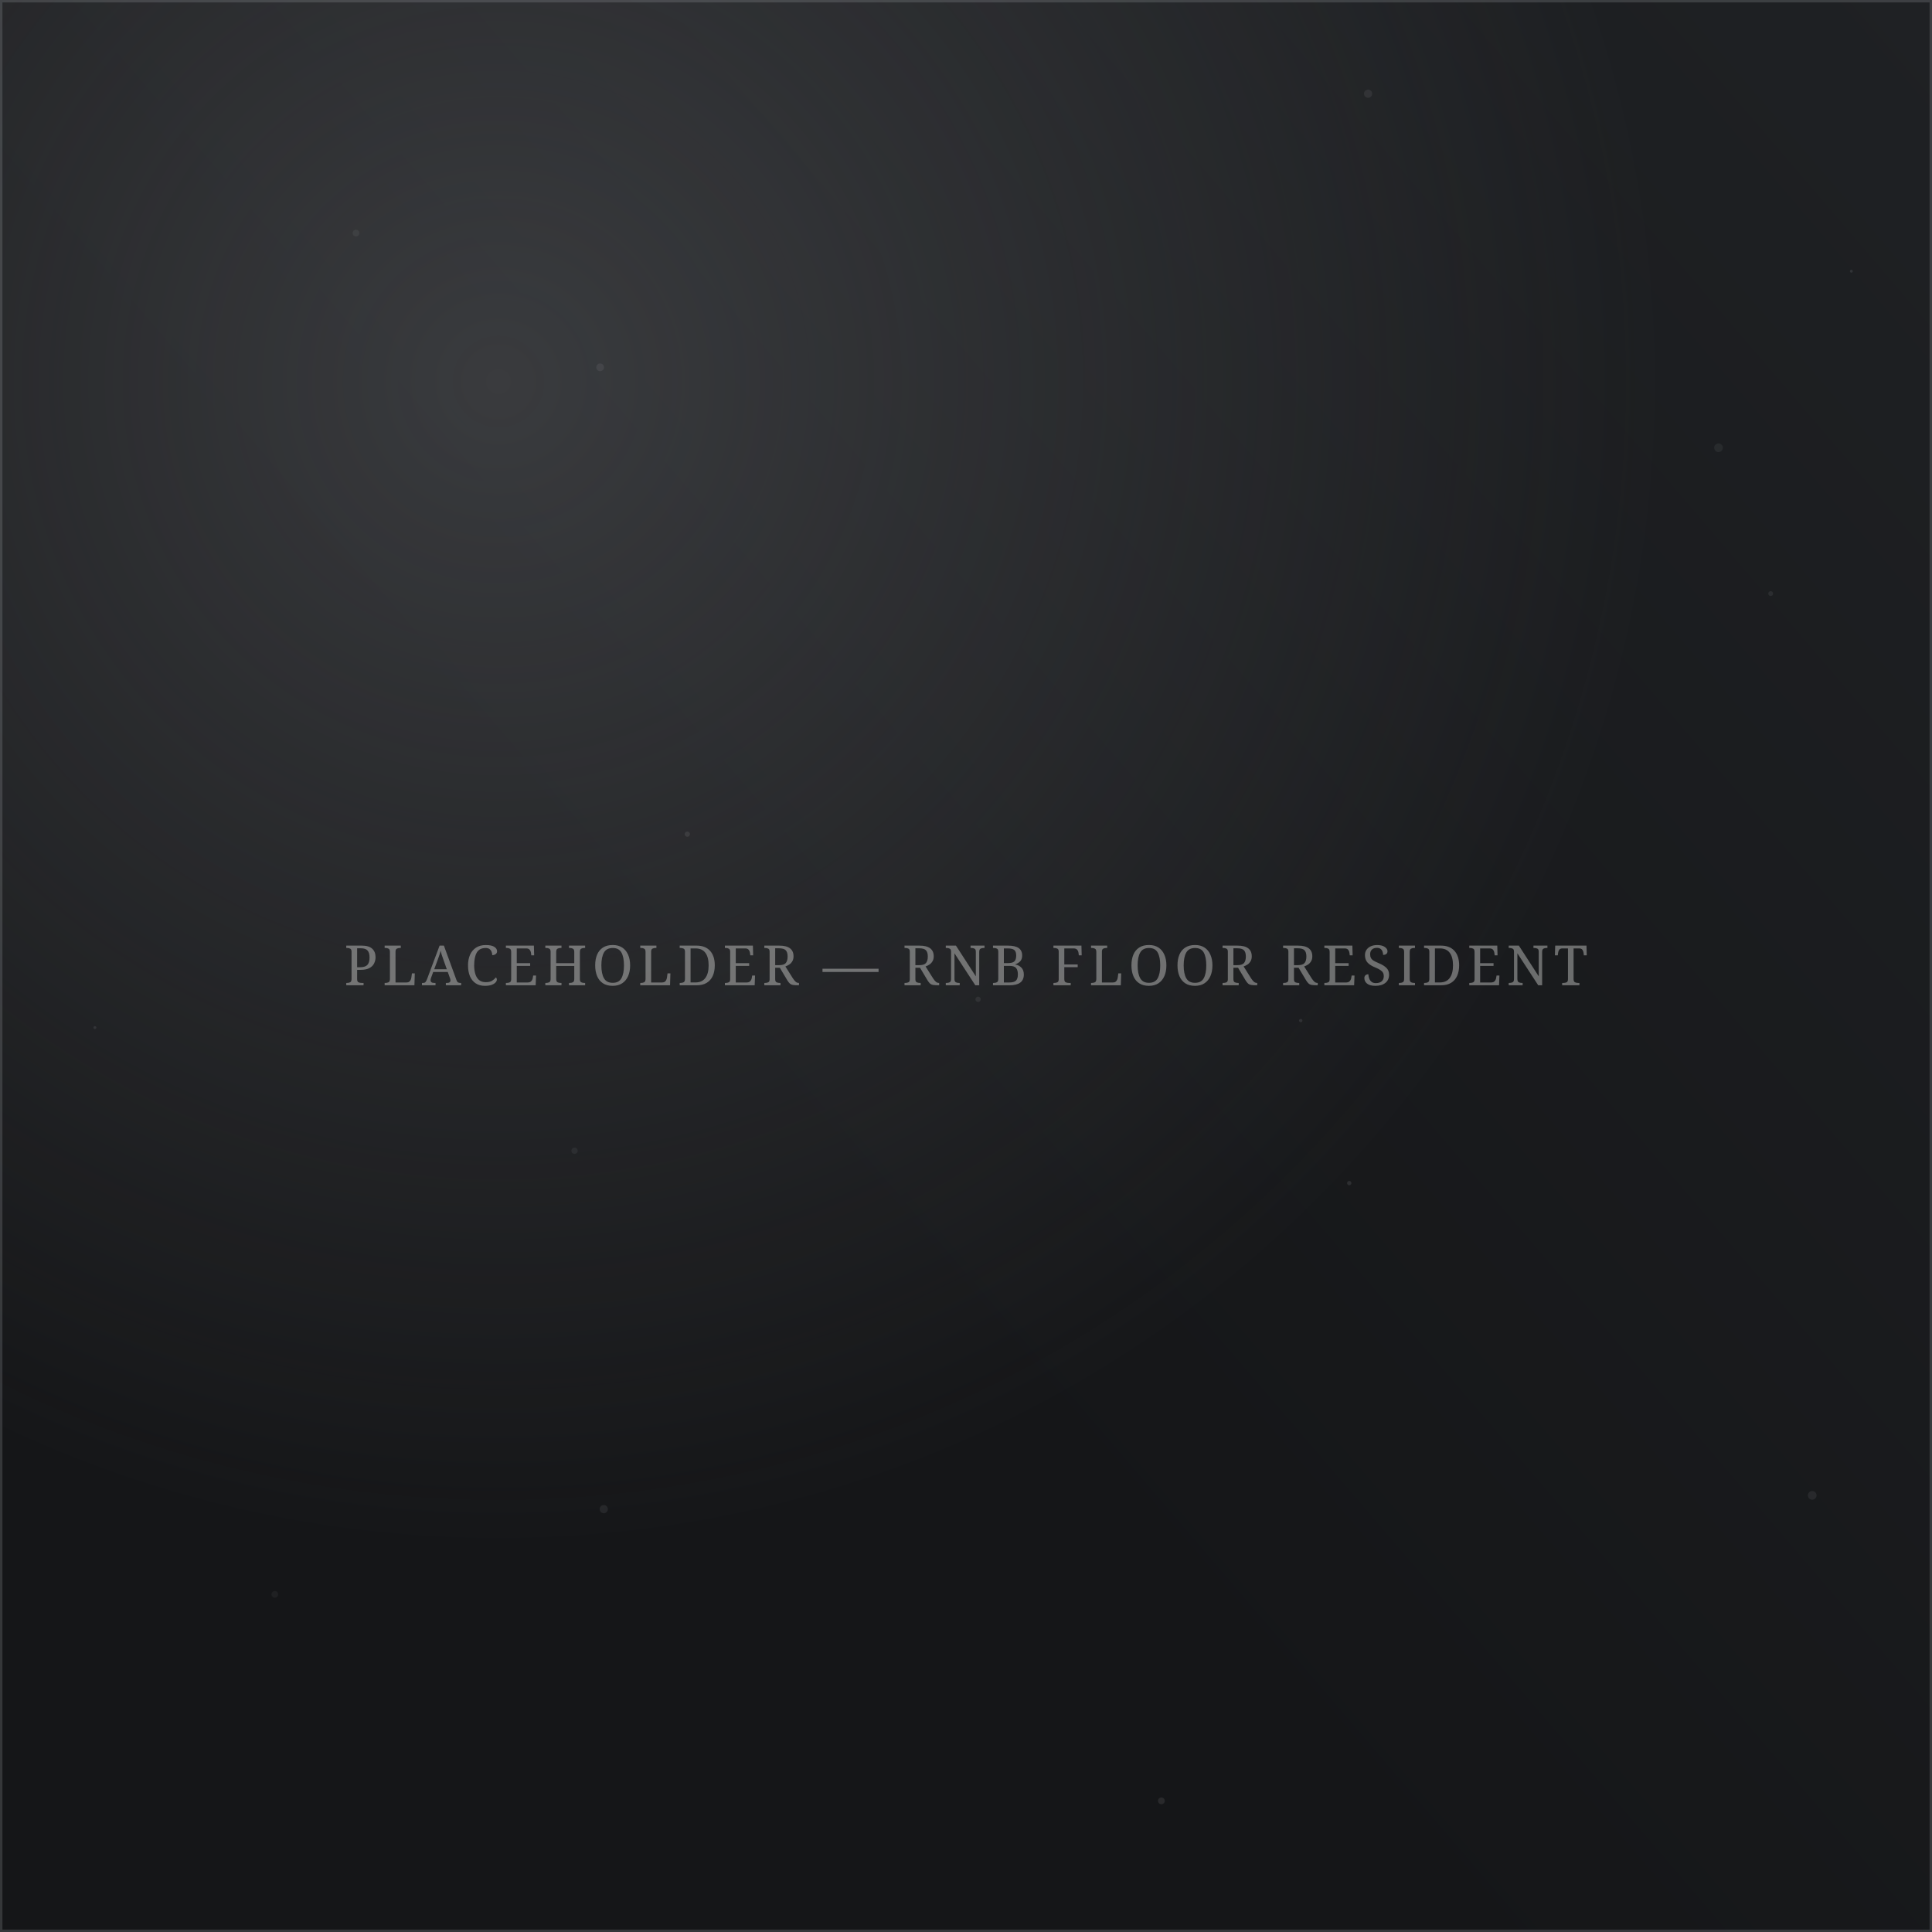
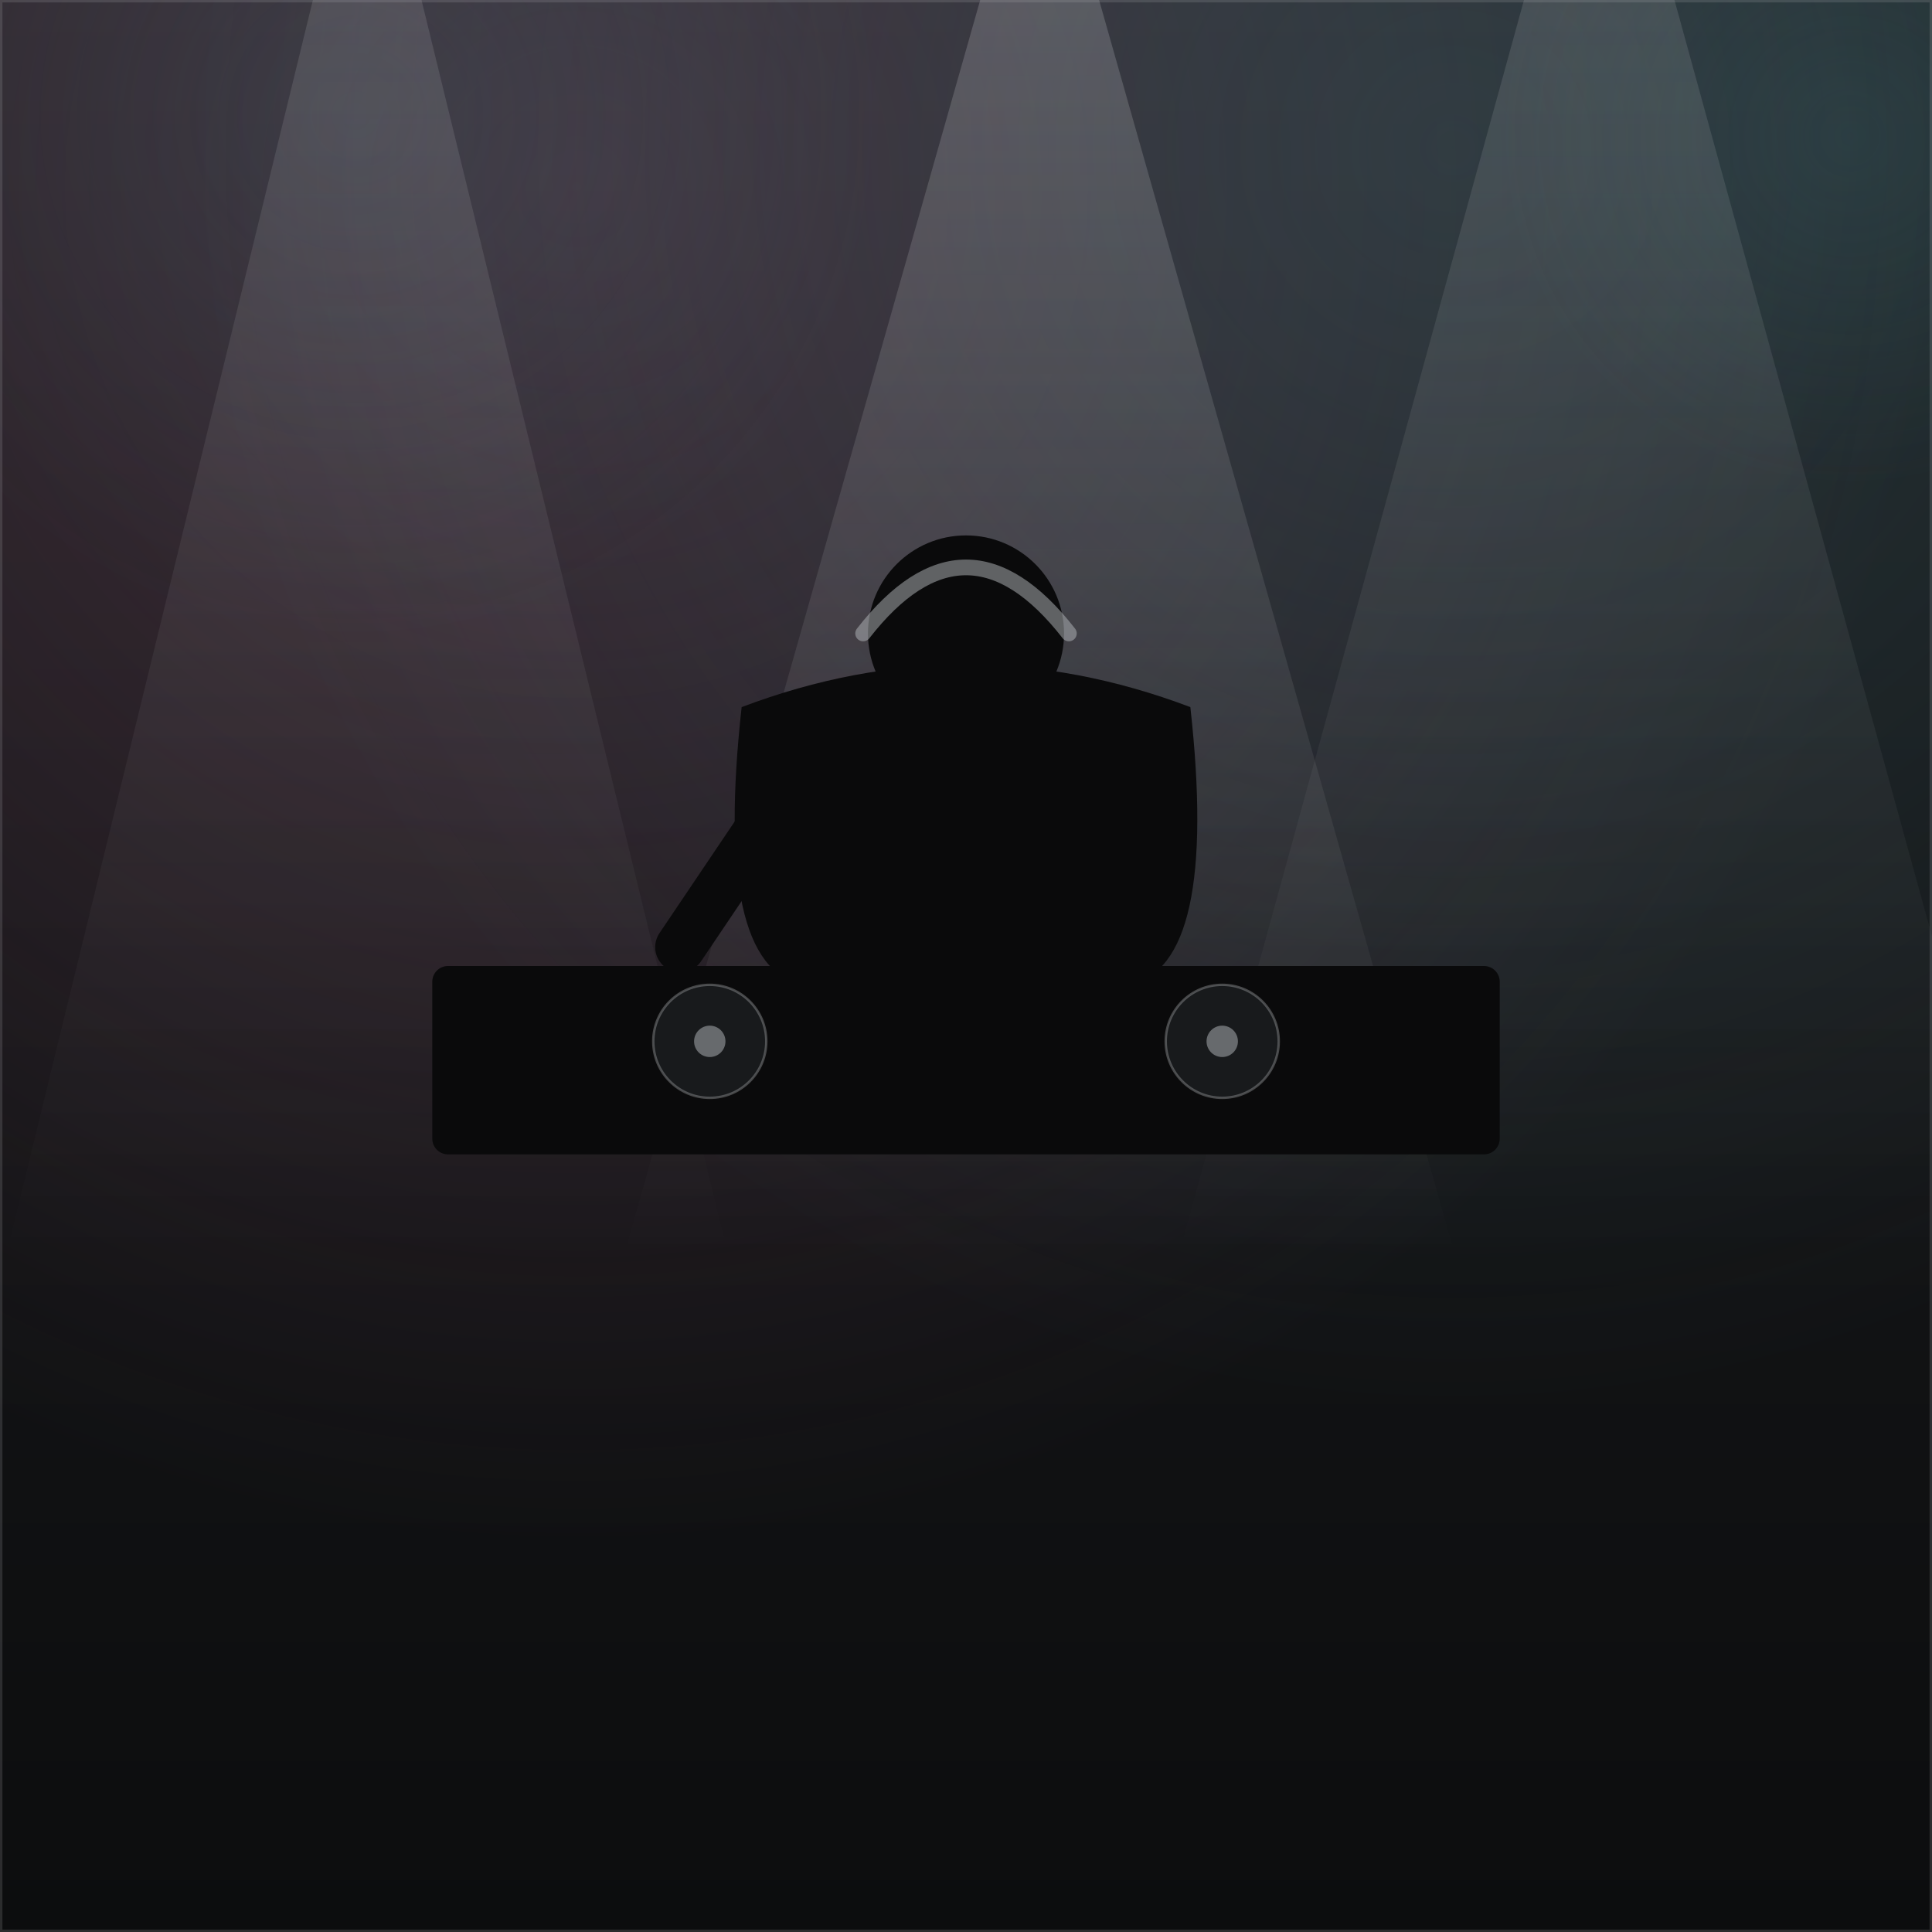
- <svg xmlns="http://www.w3.org/2000/svg" viewBox="0 0 800 800" width="800" height="800" role="img" aria-label="PLACEHOLDER — RNB FLOOR RESIDENT">
+ <svg xmlns="http://www.w3.org/2000/svg" viewBox="0 0 800 800" width="800" height="800">
  <defs>
-     <linearGradient id="g" x1="0%" y1="0%" x2="100%" y2="100%" gradientTransform="rotate(95 0.5 0.5)">
+     <filter id="soft">
+       <feGaussianBlur stdDeviation="1.1" />
+     </filter>
+     <filter id="softer">
+       <feGaussianBlur stdDeviation="2.4" />
+     </filter>
+     <radialGradient id="glowM" cx="30%" cy="10%" r="70%">
+       <stop offset="0%" stop-color="#7A4A63" stop-opacity="0.4" />
+       <stop offset="100%" stop-color="#7A4A63" stop-opacity="0" />
+     </radialGradient>
+     <radialGradient id="glowC" cx="75%" cy="8%" r="65%">
+       <stop offset="0%" stop-color="#3E6B72" stop-opacity="0.32" />
+       <stop offset="100%" stop-color="#3E6B72" stop-opacity="0" />
+     </radialGradient>
+     <linearGradient id="bg" x1="0%" y1="0%" x2="0%" y2="100%">
      <stop offset="0%" stop-color="#1F2124" />
-       <stop offset="60%" stop-color="#151618" />
-       <stop offset="100%" stop-color="#151618" />
+       <stop offset="45%" stop-color="#151618" />
+       <stop offset="100%" stop-color="#0C0D0E" />
    </linearGradient>
-     <radialGradient id="glow" cx="26%" cy="20%" r="60%">
-       <stop offset="0%" stop-color="#5C5E62" stop-opacity="0.5" />
-       <stop offset="100%" stop-color="#5C5E62" stop-opacity="0" />
+   </defs>
+   <rect width="800" height="800" fill="url(#bg)" />
+   <rect width="800" height="800" fill="url(#glowM)" />
+   <rect width="800" height="800" fill="url(#glowC)" />
+   <defs>
+     <radialGradient id="haze0766" cx="50%" cy="50%" r="50%">
+       <stop offset="0%" stop-color="#3E6B72" stop-opacity="0.22" />
+       <stop offset="100%" stop-color="#3E6B72" stop-opacity="0" />
    </radialGradient>
  </defs>
-   <rect width="800" height="800" fill="url(#g)" />
-   <rect width="800" height="800" fill="url(#glow)" />
-   <circle cx="766.6" cy="112.3" r="0.6" fill="#B7BABE" opacity="0.13" />
-   <circle cx="147.4" cy="96.5" r="1.4" fill="#B7BABE" opacity="0.08" />
-   <circle cx="711.6" cy="185.4" r="1.8" fill="#B7BABE" opacity="0.08" />
-   <circle cx="480.9" cy="745.7" r="1.4" fill="#B7BABE" opacity="0.12" />
-   <circle cx="566.5" cy="38.8" r="1.7" fill="#B7BABE" opacity="0.10" />
-   <circle cx="248.5" cy="152.1" r="1.6" fill="#B7BABE" opacity="0.10" />
-   <circle cx="750.4" cy="619.2" r="1.8" fill="#B7BABE" opacity="0.10" />
-   <circle cx="558.7" cy="489.9" r="0.9" fill="#B7BABE" opacity="0.13" />
-   <circle cx="250.0" cy="624.9" r="1.7" fill="#B7BABE" opacity="0.10" />
-   <circle cx="113.8" cy="660.2" r="1.4" fill="#B7BABE" opacity="0.06" />
-   <circle cx="39.3" cy="425.5" r="0.6" fill="#B7BABE" opacity="0.12" />
-   <circle cx="405.0" cy="413.8" r="1.1" fill="#B7BABE" opacity="0.10" />
-   <circle cx="733.2" cy="245.8" r="1.0" fill="#B7BABE" opacity="0.10" />
-   <circle cx="237.9" cy="476.5" r="1.3" fill="#B7BABE" opacity="0.08" />
-   <circle cx="538.6" cy="422.6" r="0.7" fill="#B7BABE" opacity="0.13" />
-   <circle cx="284.6" cy="345.4" r="1.1" fill="#B7BABE" opacity="0.12" />
-   <rect x="0.5" y="0.5" width="799" height="799" fill="none" stroke="#B7BABE" stroke-opacity="0.2" />
-   <text x="400.0" y="400.0" text-anchor="middle" dominant-baseline="middle" font-family="Georgia, serif" font-size="23" letter-spacing="2" fill="#F2F2F0" fill-opacity="0.38">PLACEHOLDER — RNB FLOOR RESIDENT</text>
+   <circle cx="766.6" cy="56.1" r="146.6" fill="url(#haze0766)" />
+   <defs>
+     <radialGradient id="haze1147" cx="50%" cy="50%" r="50%">
+       <stop offset="0%" stop-color="#3E6B72" stop-opacity="0.22" />
+       <stop offset="100%" stop-color="#3E6B72" stop-opacity="0" />
+     </radialGradient>
+   </defs>
+   <circle cx="147.4" cy="48.2" r="217.0" fill="url(#haze1147)" />
+   <defs>
+     <linearGradient id="beam0152" x1="0" y1="0" x2="0" y2="1">
+       <stop offset="0%" stop-color="#E4E5E7" stop-opacity="0.14" />
+       <stop offset="100%" stop-color="#E4E5E7" stop-opacity="0" />
+     </linearGradient>
+   </defs>
+   <polygon points="136.9,-30 167.2,-30 301.6,520.0 2.5,520.0" fill="url(#beam0152)" />
+   <defs>
+     <linearGradient id="beam1430" x1="0" y1="0" x2="0" y2="1">
+       <stop offset="0%" stop-color="#E4E5E7" stop-opacity="0.21" />
+       <stop offset="100%" stop-color="#E4E5E7" stop-opacity="0" />
+     </linearGradient>
+   </defs>
+   <polygon points="414.4,-30 446.6,-30 602.6,520.0 258.3,520.0" fill="url(#beam1430)" />
+   <defs>
+     <linearGradient id="beam2662" x1="0" y1="0" x2="0" y2="1">
+       <stop offset="0%" stop-color="#E4E5E7" stop-opacity="0.14" />
+       <stop offset="100%" stop-color="#E4E5E7" stop-opacity="0" />
+     </linearGradient>
+   </defs>
+   <polygon points="639.3,-30 685.1,-30 836.4,520.0 488.0,520.0" fill="url(#beam2662)" />
+   <rect x="179.0" y="400.0" width="442.0" height="78.0" rx="6.5" fill="#0A0A0B" />
+   <circle cx="293.9" cy="431.2" r="23.4" fill="#1F2124" fill-opacity="0.7" stroke="#B7BABE" stroke-opacity="0.35" />
+   <circle cx="293.9" cy="431.2" r="6.5" fill="#B7BABE" fill-opacity="0.5" />
+   <circle cx="506.1" cy="431.2" r="23.4" fill="#1F2124" fill-opacity="0.7" stroke="#B7BABE" stroke-opacity="0.35" />
+   <circle cx="506.1" cy="431.2" r="6.5" fill="#B7BABE" fill-opacity="0.5" />
+   <path d="M307.1,292.8 Q295.2,400.0 332.4,407.8 L467.6,407.8 Q504.8,400.0 492.9,292.8 Q400.0,257.6 307.1,292.8 Z" fill="#0A0A0B" />
+   <circle cx="400.0" cy="262.3" r="40.6" fill="#0A0A0B" />
+   <path d="M357.4,262.3 Q400.0,207.6 442.6,262.3" stroke="#B7BABE" stroke-opacity="0.5" stroke-width="6.5" fill="none" stroke-linecap="round" />
+   <path d="M329.0,322.0 L281.7,392.2" stroke="#0A0A0B" stroke-width="20.8" stroke-linecap="round" />
+   <rect x="0.5" y="0.5" width="799" height="799" fill="none" stroke="#B7BABE" stroke-opacity="0.18" />
</svg>
